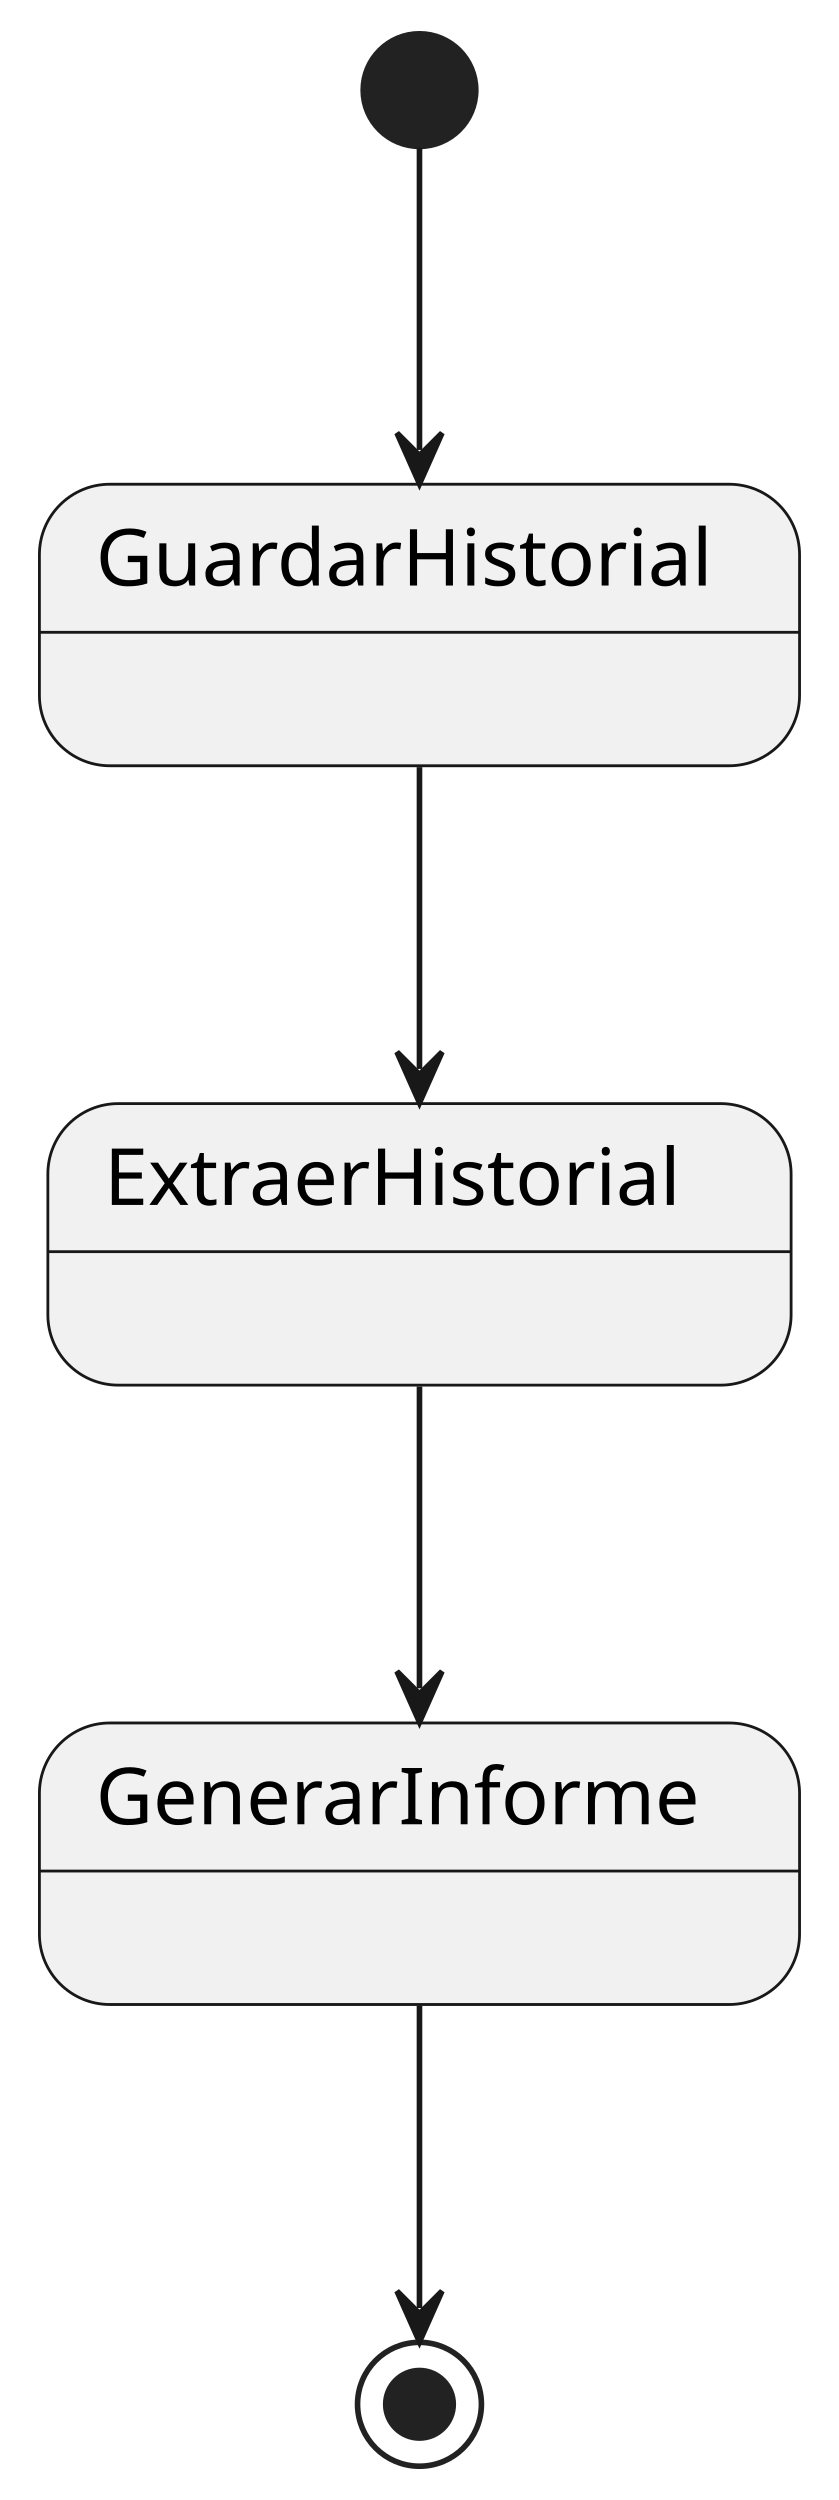
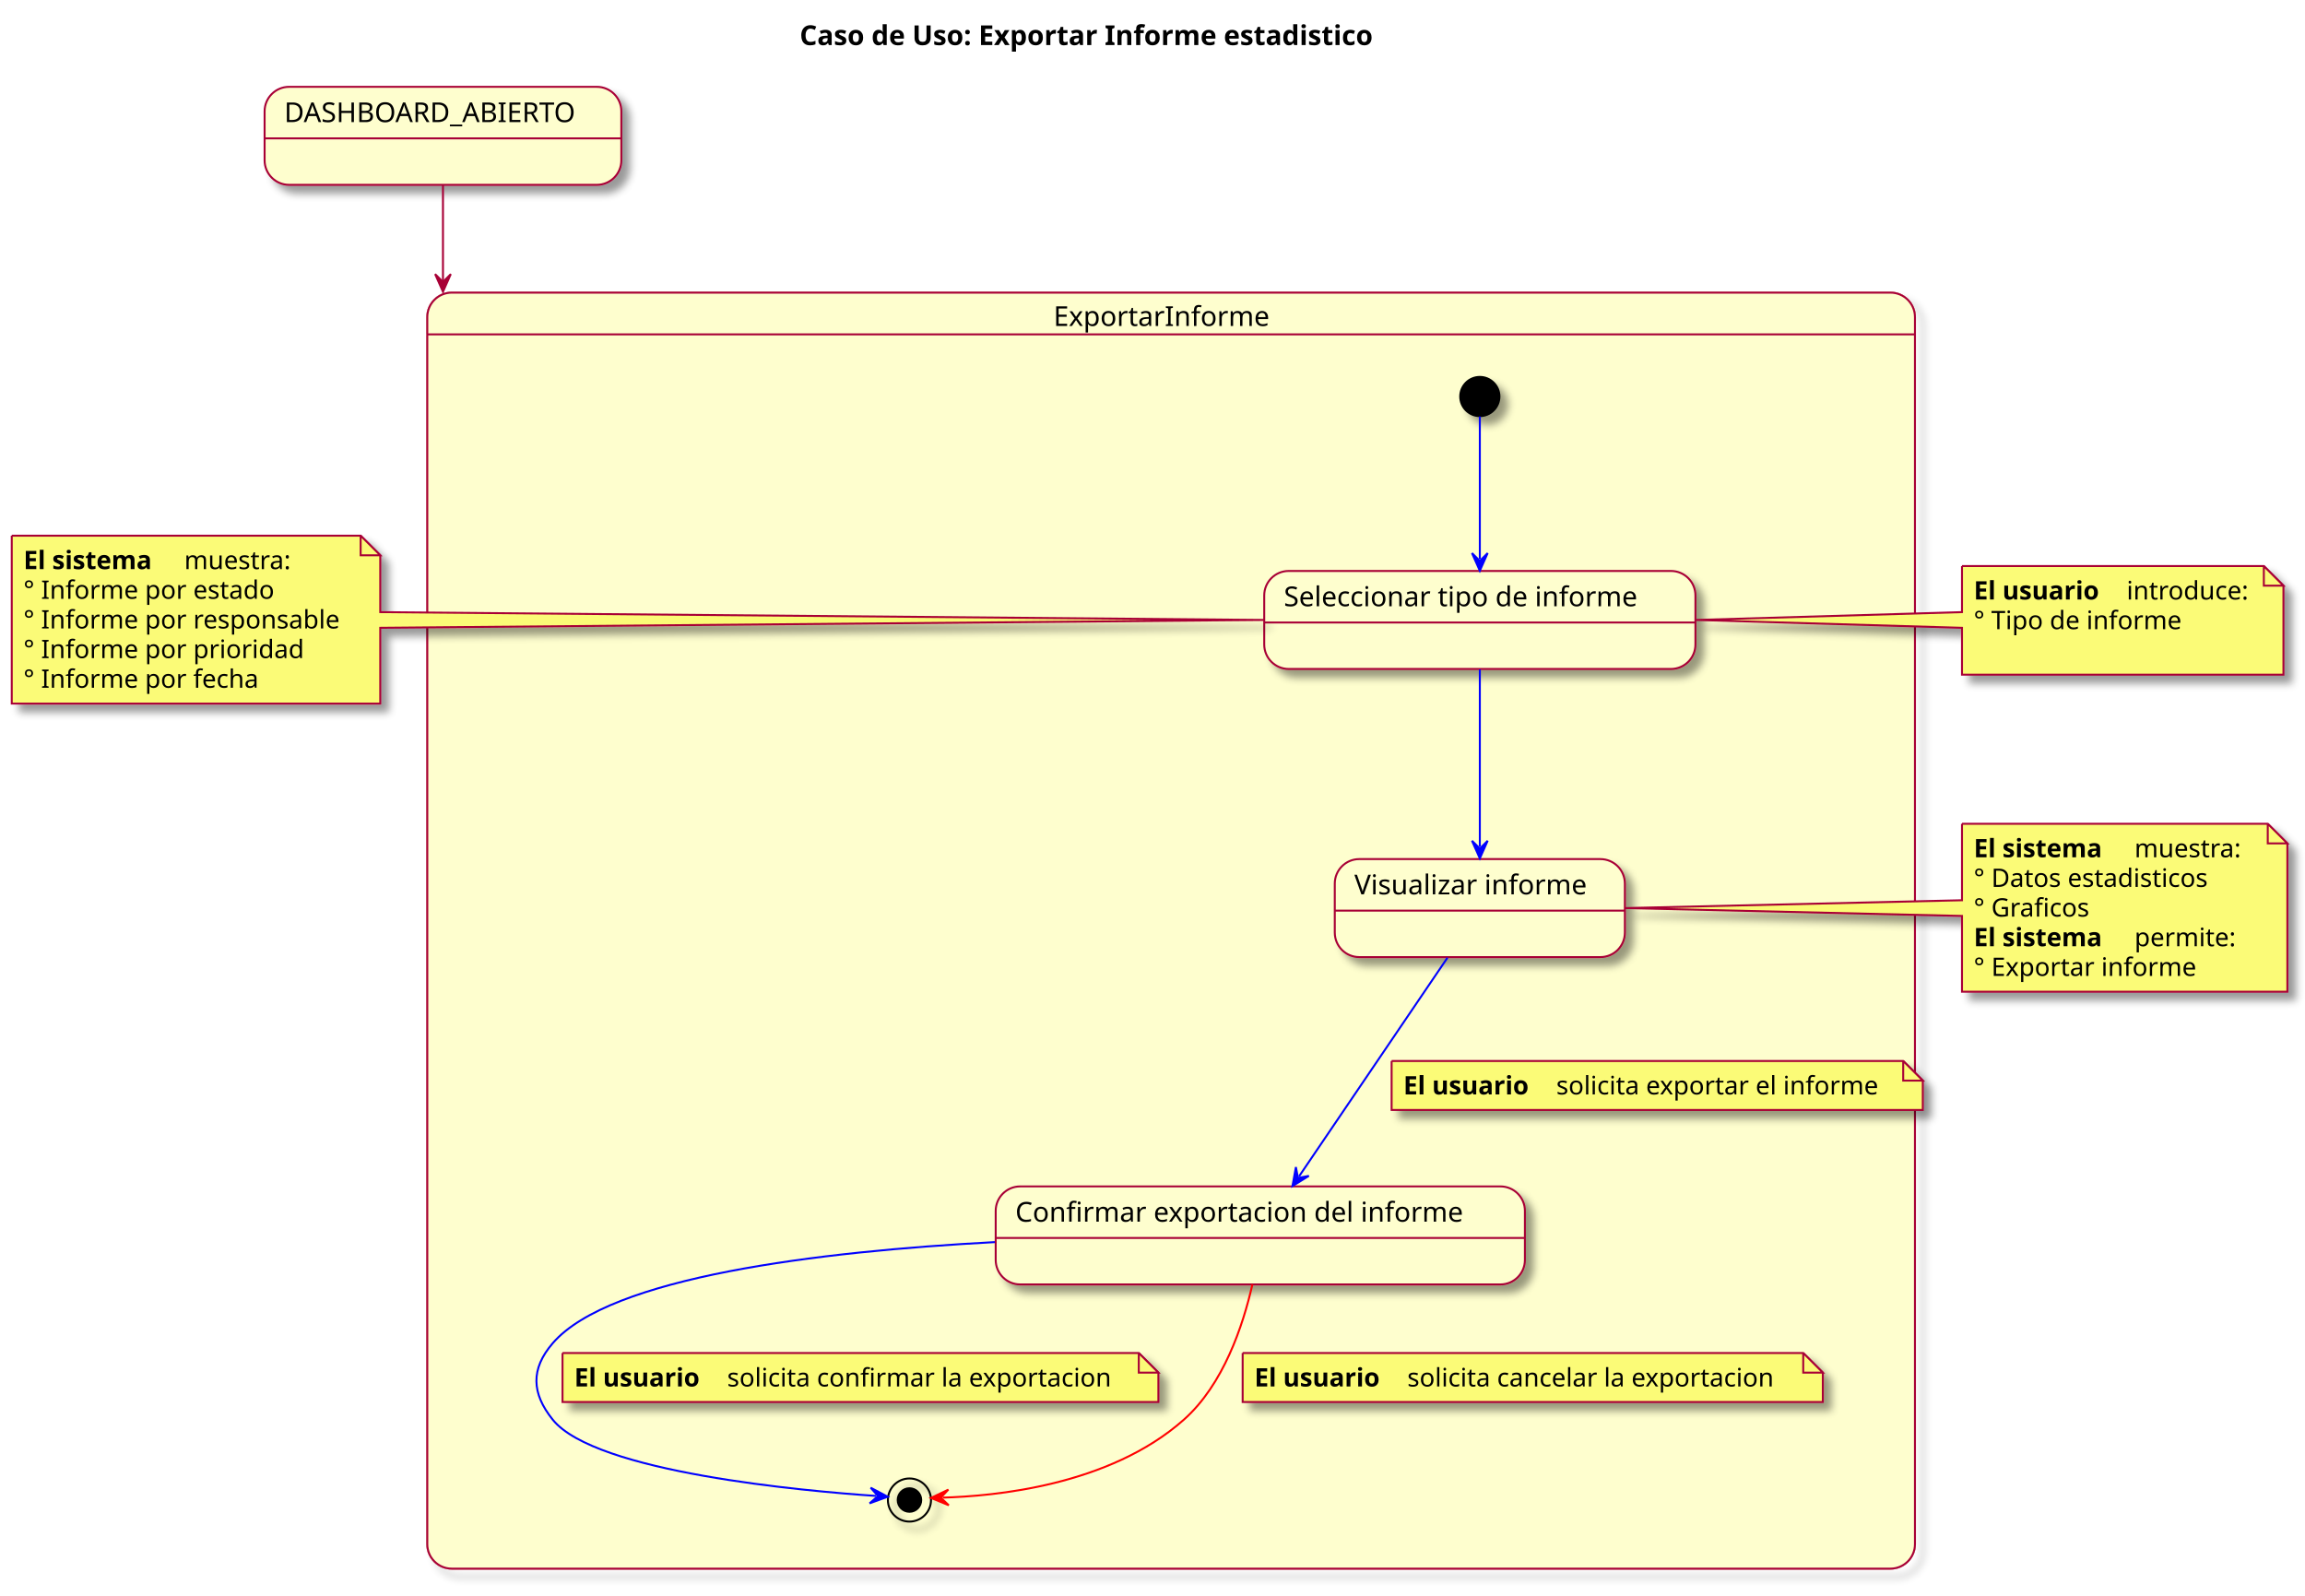
- <svg xmlns="http://www.w3.org/2000/svg" contentStyleType="text/css" height="444px" preserveAspectRatio="none" style="width:149px;height:444px;background:#FFFFFF;" version="1.1" viewBox="0 0 149 444" width="149px" zoomAndPan="magnify">
-   <defs />
+ <svg xmlns="http://www.w3.org/2000/svg" contentStyleType="text/css" height="814px" preserveAspectRatio="none" style="width:1176px;height:814px;background:#FFFFFF;" version="1.1" viewBox="0 0 1176 814" width="1176px" zoomAndPan="magnify">
+   <defs>
+     <filter height="300%" id="f13q6yzzflq459" width="300%" x="-1" y="-1">
+       <feGaussianBlur result="blurOut" stdDeviation="2.0" />
+       <feColorMatrix in="blurOut" result="blurOut2" type="matrix" values="0 0 0 0 0 0 0 0 0 0 0 0 0 0 0 0 0 0 .4 0" />
+       <feOffset dx="4.0" dy="4.0" in="blurOut2" result="blurOut3" />
+       <feBlend in="SourceGraphic" in2="blurOut3" mode="normal" />
+     </filter>
+   </defs>
  <g>
-     <g id="GuardarHistorial">
-       <rect fill="#F1F1F1" height="50" rx="12.5" ry="12.5" style="stroke:#181818;stroke-width:0.5;" width="135" x="7" y="86" />
-       <line style="stroke:#181818;stroke-width:0.5;" x1="7" x2="142" y1="112.297" y2="112.297" />
-       <text fill="#000000" font-family="sans-serif" font-size="14" lengthAdjust="spacing" textLength="115" x="17" y="103.995">GuardarHistorial</text>
+     <text fill="#000000" font-family="sans-serif" font-size="14" font-weight="bold" lengthAdjust="spacing" textLength="344" x="408" y="22.995">Caso de Uso: Exportar Informe estadistico</text>
+     <g id="cluster_ExportarInforme">
+       <rect fill="none" filter="url(#f13q6yzzflq459)" height="651" rx="12.5" ry="12.5" style="stroke:#A80036;stroke-width:1.0;" width="759" x="218" y="149.297" />
+       <path d="M230.5,149.297 L964.5,149.297 A12.5,12.5 0 0 1 977,161.797 L977,170.594 L218,170.594 L218,161.797 A12.5,12.5 0 0 1 230.5,149.297 " fill="#FEFECE" style="stroke:#FEFECE;stroke-width:1.0;" />
+       <path d="M218,170.594 L977,170.594 L977,787.797 A12.5,12.5 0 0 1 964.5,800.297 L230.5,800.297 A12.5,12.5 0 0 1 218,787.797 L218,170.594 " fill="#FEFECE" style="stroke:#FEFECE;stroke-width:1.0;" />
+       <rect fill="none" height="651" rx="12.5" ry="12.5" style="stroke:#A80036;stroke-width:1.0;" width="759" x="218" y="149.297" />
+       <line style="stroke:#A80036;stroke-width:1.0;" x1="218" x2="977" y1="170.594" y2="170.594" />
+       <text fill="#000000" font-family="sans-serif" font-size="14" lengthAdjust="spacing" textLength="120" x="537.5" y="166.292">ExportarInforme</text>
    </g>
-     <g id="GenerarInforme">
-       <rect fill="#F1F1F1" height="50" rx="12.5" ry="12.5" style="stroke:#181818;stroke-width:0.5;" width="135" x="7" y="306" />
-       <line style="stroke:#181818;stroke-width:0.5;" x1="7" x2="142" y1="332.297" y2="332.297" />
-       <text fill="#000000" font-family="sans-serif" font-size="14" lengthAdjust="spacing" textLength="115" x="17" y="323.995">GenerarInforme</text>
+     <ellipse cx="755" cy="202.297" fill="#000000" filter="url(#f13q6yzzflq459)" rx="10" ry="10" style="stroke:#000000;stroke-width:1.0;" />
+     <g id="ExportarInforme.elegirInforme">
+       <rect fill="#FEFECE" filter="url(#f13q6yzzflq459)" height="50" rx="12.5" ry="12.5" style="stroke:#A80036;stroke-width:1.0;" width="220" x="645" y="291.297" />
+       <line style="stroke:#A80036;stroke-width:1.0;" x1="645" x2="865" y1="317.594" y2="317.594" />
+       <text fill="#000000" font-family="sans-serif" font-size="14" lengthAdjust="spacing" textLength="200" x="655" y="309.292">Seleccionar tipo de informe</text>
    </g>
-     <g id="ExtraerHistorial">
-       <rect fill="#F1F1F1" height="50" rx="12.5" ry="12.5" style="stroke:#181818;stroke-width:0.5;" width="132" x="8.5" y="196" />
-       <line style="stroke:#181818;stroke-width:0.5;" x1="8.5" x2="140.5" y1="222.297" y2="222.297" />
-       <text fill="#000000" font-family="sans-serif" font-size="14" lengthAdjust="spacing" textLength="112" x="18.5" y="213.995">ExtraerHistorial</text>
+     <g id="ExportarInforme.visualizarInforme">
+       <rect fill="#FEFECE" filter="url(#f13q6yzzflq459)" height="50" rx="12.5" ry="12.5" style="stroke:#A80036;stroke-width:1.0;" width="148" x="681" y="438.297" />
+       <line style="stroke:#A80036;stroke-width:1.0;" x1="681" x2="829" y1="464.594" y2="464.594" />
+       <text fill="#000000" font-family="sans-serif" font-size="14" lengthAdjust="spacing" textLength="128" x="691" y="456.292">Visualizar informe</text>
    </g>
-     <ellipse cx="74.5" cy="16" fill="#222222" rx="10" ry="10" style="stroke:#222222;stroke-width:1.0;" />
-     <ellipse cx="74.5" cy="427" fill="none" rx="11" ry="11" style="stroke:#222222;stroke-width:1.0;" />
-     <ellipse cx="74.5" cy="427" fill="#222222" rx="6" ry="6" style="stroke:#222222;stroke-width:1.0;" />
-     <g id="link_*start*_GuardarHistorial">
-       <path d="M74.5,26.257 C74.5,40.04 74.5,60.422 74.5,79.907 " fill="none" id="*start*-to-GuardarHistorial" style="stroke:#181818;stroke-width:1.0;" />
-       <polygon fill="#181818" points="74.5,85.907,78.5,76.907,74.5,80.907,70.5,76.907,74.5,85.907" style="stroke:#181818;stroke-width:1.0;" />
+     <g id="ExportarInforme.confirmarExportacion">
+       <rect fill="#FEFECE" filter="url(#f13q6yzzflq459)" height="50" rx="12.5" ry="12.5" style="stroke:#A80036;stroke-width:1.0;" width="270" x="508" y="605.297" />
+       <line style="stroke:#A80036;stroke-width:1.0;" x1="508" x2="778" y1="631.594" y2="631.594" />
+       <text fill="#000000" font-family="sans-serif" font-size="14" lengthAdjust="spacing" textLength="250" x="518" y="623.292">Confirmar exportacion del informe</text>
    </g>
-     <g id="link_GuardarHistorial_ExtraerHistorial">
-       <path d="M74.5,136.237 C74.5,154.024 74.5,172.076 74.5,189.844 " fill="none" id="GuardarHistorial-to-ExtraerHistorial" style="stroke:#181818;stroke-width:1.0;" />
-       <polygon fill="#181818" points="74.5,195.844,78.5,186.844,74.5,190.844,70.5,186.844,74.5,195.844" style="stroke:#181818;stroke-width:1.0;" />
+     <ellipse cx="464" cy="765.297" fill="none" filter="url(#f13q6yzzflq459)" rx="11" ry="11" style="stroke:#000000;stroke-width:1.0;" />
+     <ellipse cx="464" cy="765.297" fill="#000000" rx="6" ry="6" style="stroke:#000000;stroke-width:1.0;" />
+     <g id="DASHBOARD_ABIERTO">
+       <rect fill="#FEFECE" filter="url(#f13q6yzzflq459)" height="50" rx="12.5" ry="12.5" style="stroke:#A80036;stroke-width:1.0;" width="182" x="135" y="44.297" />
+       <line style="stroke:#A80036;stroke-width:1.0;" x1="135" x2="317" y1="70.594" y2="70.594" />
+       <text fill="#000000" font-family="sans-serif" font-size="14" lengthAdjust="spacing" textLength="162" x="145" y="62.292">DASHBOARD_ABIERTO</text>
    </g>
-     <g id="link_ExtraerHistorial_GenerarInforme">
-       <path d="M74.5,246.237 C74.5,264.024 74.5,282.076 74.5,299.844 " fill="none" id="ExtraerHistorial-to-GenerarInforme" style="stroke:#181818;stroke-width:1.0;" />
-       <polygon fill="#181818" points="74.5,305.844,78.5,296.844,74.5,300.844,70.5,296.844,74.5,305.844" style="stroke:#181818;stroke-width:1.0;" />
+     <g id="elem_GMN15">
+       <path d="M6,273.297 L6,358.961 A0,0 0 0 0 6,358.961 L194,358.961 A0,0 0 0 0 194,358.961 L194,320.297 L644.887,316.297 L194,312.297 L194,283.297 L184,273.297 L6,273.297 A0,0 0 0 0 6,273.297 " fill="#FBFB77" filter="url(#f13q6yzzflq459)" style="stroke:#A80036;stroke-width:1.0;" />
+       <path d="M184,273.297 L184,283.297 L194,283.297 L184,273.297 " fill="#FBFB77" style="stroke:#A80036;stroke-width:1.0;" />
+       <text fill="#000000" font-family="sans-serif" font-size="13" font-weight="bold" lengthAdjust="spacing" textLength="78" x="12" y="290.364">El sistema</text>
+       <text fill="#000000" font-family="sans-serif" font-size="13" lengthAdjust="spacing" textLength="59" x="94" y="290.364">muestra:</text>
+       <text fill="#000000" font-family="sans-serif" font-size="13" lengthAdjust="spacing" textLength="133" x="12" y="305.497">° Informe por estado</text>
+       <text fill="#000000" font-family="sans-serif" font-size="13" lengthAdjust="spacing" textLength="167" x="12" y="320.629">° Informe por responsable</text>
+       <text fill="#000000" font-family="sans-serif" font-size="13" lengthAdjust="spacing" textLength="145" x="12" y="335.762">° Informe por prioridad</text>
+       <text fill="#000000" font-family="sans-serif" font-size="13" lengthAdjust="spacing" textLength="125" x="12" y="350.895">° Informe por fecha</text>
    </g>
-     <g id="link_GenerarInforme_*end*">
-       <path d="M74.5,356.207 C74.5,375.573 74.5,395.75 74.5,409.904 " fill="none" id="GenerarInforme-to-*end*" style="stroke:#181818;stroke-width:1.0;" />
-       <polygon fill="#181818" points="74.5,415.904,78.5,406.904,74.5,410.904,70.5,406.904,74.5,415.904" style="stroke:#181818;stroke-width:1.0;" />
+     <g id="elem_GMN18">
+       <path d="M1001,288.797 L1001,312.297 L865.188,316.297 L1001,320.297 L1001,344.195 A0,0 0 0 0 1001,344.195 L1165,344.195 A0,0 0 0 0 1165,344.195 L1165,298.797 L1155,288.797 L1001,288.797 A0,0 0 0 0 1001,288.797 " fill="#FBFB77" filter="url(#f13q6yzzflq459)" style="stroke:#A80036;stroke-width:1.0;" />
+       <path d="M1155,288.797 L1155,298.797 L1165,298.797 L1155,288.797 " fill="#FBFB77" style="stroke:#A80036;stroke-width:1.0;" />
+       <text fill="#000000" font-family="sans-serif" font-size="13" font-weight="bold" lengthAdjust="spacing" textLength="74" x="1007" y="305.864">El usuario</text>
+       <text fill="#000000" font-family="sans-serif" font-size="13" lengthAdjust="spacing" textLength="65" x="1085" y="305.864">introduce:</text>
+       <text fill="#000000" font-family="sans-serif" font-size="13" lengthAdjust="spacing" textLength="111" x="1007" y="320.997">° Tipo de informe</text>
+       <text fill="#000000" font-family="sans-serif" font-size="13" lengthAdjust="spacing" textLength="4" x="1007" y="336.129"> </text>
+     </g>
+     <g id="elem_GMN21">
+       <path d="M1001,420.297 L1001,459.297 L829.218,463.297 L1001,467.297 L1001,505.961 A0,0 0 0 0 1001,505.961 L1167,505.961 A0,0 0 0 0 1167,505.961 L1167,430.297 L1157,420.297 L1001,420.297 A0,0 0 0 0 1001,420.297 " fill="#FBFB77" filter="url(#f13q6yzzflq459)" style="stroke:#A80036;stroke-width:1.0;" />
+       <path d="M1157,420.297 L1157,430.297 L1167,430.297 L1157,420.297 " fill="#FBFB77" style="stroke:#A80036;stroke-width:1.0;" />
+       <text fill="#000000" font-family="sans-serif" font-size="13" font-weight="bold" lengthAdjust="spacing" textLength="78" x="1007" y="437.364">El sistema</text>
+       <text fill="#000000" font-family="sans-serif" font-size="13" lengthAdjust="spacing" textLength="59" x="1089" y="437.364">muestra:</text>
+       <text fill="#000000" font-family="sans-serif" font-size="13" lengthAdjust="spacing" textLength="128" x="1007" y="452.497">° Datos estadisticos</text>
+       <text fill="#000000" font-family="sans-serif" font-size="13" lengthAdjust="spacing" textLength="63" x="1007" y="467.629">° Graficos</text>
+       <text fill="#000000" font-family="sans-serif" font-size="13" font-weight="bold" lengthAdjust="spacing" textLength="78" x="1007" y="482.762">El sistema</text>
+       <text fill="#000000" font-family="sans-serif" font-size="13" lengthAdjust="spacing" textLength="55" x="1089" y="482.762">permite:</text>
+       <text fill="#000000" font-family="sans-serif" font-size="13" lengthAdjust="spacing" textLength="119" x="1007" y="497.895">° Exportar informe</text>
+     </g>
+     <g id="link_DASHBOARD_ABIERTO_ExportarInforme">
+       <path d="M226,94.324 C226,103.631 226,114.836 226,126.44 C226,132.243 226,138.145 226,143.96 C226,145.414 226,146.863 226,148.303 C226,148.483 226,142.662 226,142.842 " fill="none" id="DASHBOARD_ABIERTO-to-ExportarInforme" style="stroke:#A80036;stroke-width:1.0;" />
+       <polygon fill="#A80036" points="226,148.842,230,139.842,226,143.842,222,139.842,226,148.842" style="stroke:#A80036;stroke-width:1.0;" />
+     </g>
+     <g id="link_*start*ExportarInforme_elegirInforme">
+       <path d="M755,212.462 C755,229.494 755,260.527 755,285.186 " fill="none" id="*start*ExportarInforme-to-elegirInforme" style="stroke:#0000FF;stroke-width:1.0;" />
+       <polygon fill="#0000FF" points="755,291.186,759,282.186,755,286.186,751,282.186,755,291.186" style="stroke:#0000FF;stroke-width:1.0;" />
+     </g>
+     <g id="link_elegirInforme_visualizarInforme">
+       <path d="M755,341.567 C755,368.333 755,405.15 755,431.948 " fill="none" id="elegirInforme-to-visualizarInforme" style="stroke:#0000FF;stroke-width:1.0;" />
+       <polygon fill="#0000FF" points="755,437.948,759,428.948,755,432.948,751,428.948,755,437.948" style="stroke:#0000FF;stroke-width:1.0;" />
+     </g>
+     <g id="link_visualizarInforme_confirmarExportacion">
+       <path d="M738.474,488.643 C717.238,519.929 683.962,568.952 662.781,600.155 " fill="none" id="visualizarInforme-to-confirmarExportacion" style="stroke:#0000FF;stroke-width:1.0;" />
+       <polygon fill="#0000FF" points="659.411,605.12,667.775,599.92,662.219,600.983,661.156,595.427,659.411,605.12" style="stroke:#0000FF;stroke-width:1.0;" />
+       <path d="M710,541.297 L710,566.297 L981,566.297 L981,551.297 L971,541.297 L710,541.297 " fill="#FBFB77" filter="url(#f13q6yzzflq459)" style="stroke:#A80036;stroke-width:1.0;" />
+       <path d="M971,541.297 L971,551.297 L981,551.297 L971,541.297 " fill="#FBFB77" style="stroke:#A80036;stroke-width:1.0;" />
+       <text fill="#000000" font-family="sans-serif" font-size="13" font-weight="bold" lengthAdjust="spacing" textLength="74" x="716" y="558.364">El usuario</text>
+       <text fill="#000000" font-family="sans-serif" font-size="13" lengthAdjust="spacing" textLength="172" x="794" y="558.364">solicita exportar el informe</text>
+     </g>
+     <g id="link_confirmarExportacion_*end*ExportarInforme">
+       <path d="M507.557,633.707 C417.712,638.506 311.161,651.45 282,685.297 C270.686,698.429 271.138,710.789 282,724.297 C303.742,751.337 410.838,760.736 446.93,763.206 " fill="none" id="confirmarExportacion-to-*end*ExportarInforme" style="stroke:#0000FF;stroke-width:1.0;" />
+       <polygon fill="#0000FF" points="452.916,763.616,444.21,759.011,447.928,763.274,443.664,766.992,452.916,763.616" style="stroke:#0000FF;stroke-width:1.0;" />
+       <path d="M287,690.297 L287,715.297 L591,715.297 L591,700.297 L581,690.297 L287,690.297 " fill="#FBFB77" filter="url(#f13q6yzzflq459)" style="stroke:#A80036;stroke-width:1.0;" />
+       <path d="M581,690.297 L581,700.297 L591,700.297 L581,690.297 " fill="#FBFB77" style="stroke:#A80036;stroke-width:1.0;" />
+       <text fill="#000000" font-family="sans-serif" font-size="13" font-weight="bold" lengthAdjust="spacing" textLength="74" x="293" y="707.364">El usuario</text>
+       <text fill="#000000" font-family="sans-serif" font-size="13" lengthAdjust="spacing" textLength="205" x="371" y="707.364">solicita confirmar la exportacion</text>
+     </g>
+     <g id="link_confirmarExportacion_*end*ExportarInforme">
+       <path d="M638.963,655.299 C634.181,676.378 624.163,706.397 604,724.297 C565.814,758.196 506.722,763.333 480.961,764.063 " fill="none" id="confirmarExportacion-to-*end*ExportarInforme-1" style="stroke:#FF0000;stroke-width:1.0;" />
+       <polygon fill="#FF0000" points="474.963,764.233,484.073,767.977,479.961,764.092,483.846,759.98,474.963,764.233" style="stroke:#FF0000;stroke-width:1.0;" />
+       <path d="M634,690.297 L634,715.297 L930,715.297 L930,700.297 L920,690.297 L634,690.297 " fill="#FBFB77" filter="url(#f13q6yzzflq459)" style="stroke:#A80036;stroke-width:1.0;" />
+       <path d="M920,690.297 L920,700.297 L930,700.297 L920,690.297 " fill="#FBFB77" style="stroke:#A80036;stroke-width:1.0;" />
+       <text fill="#000000" font-family="sans-serif" font-size="13" font-weight="bold" lengthAdjust="spacing" textLength="74" x="640" y="707.364">El usuario</text>
+       <text fill="#000000" font-family="sans-serif" font-size="13" lengthAdjust="spacing" textLength="197" x="718" y="707.364">solicita cancelar la exportacion</text>
    </g>
  </g>
</svg>
